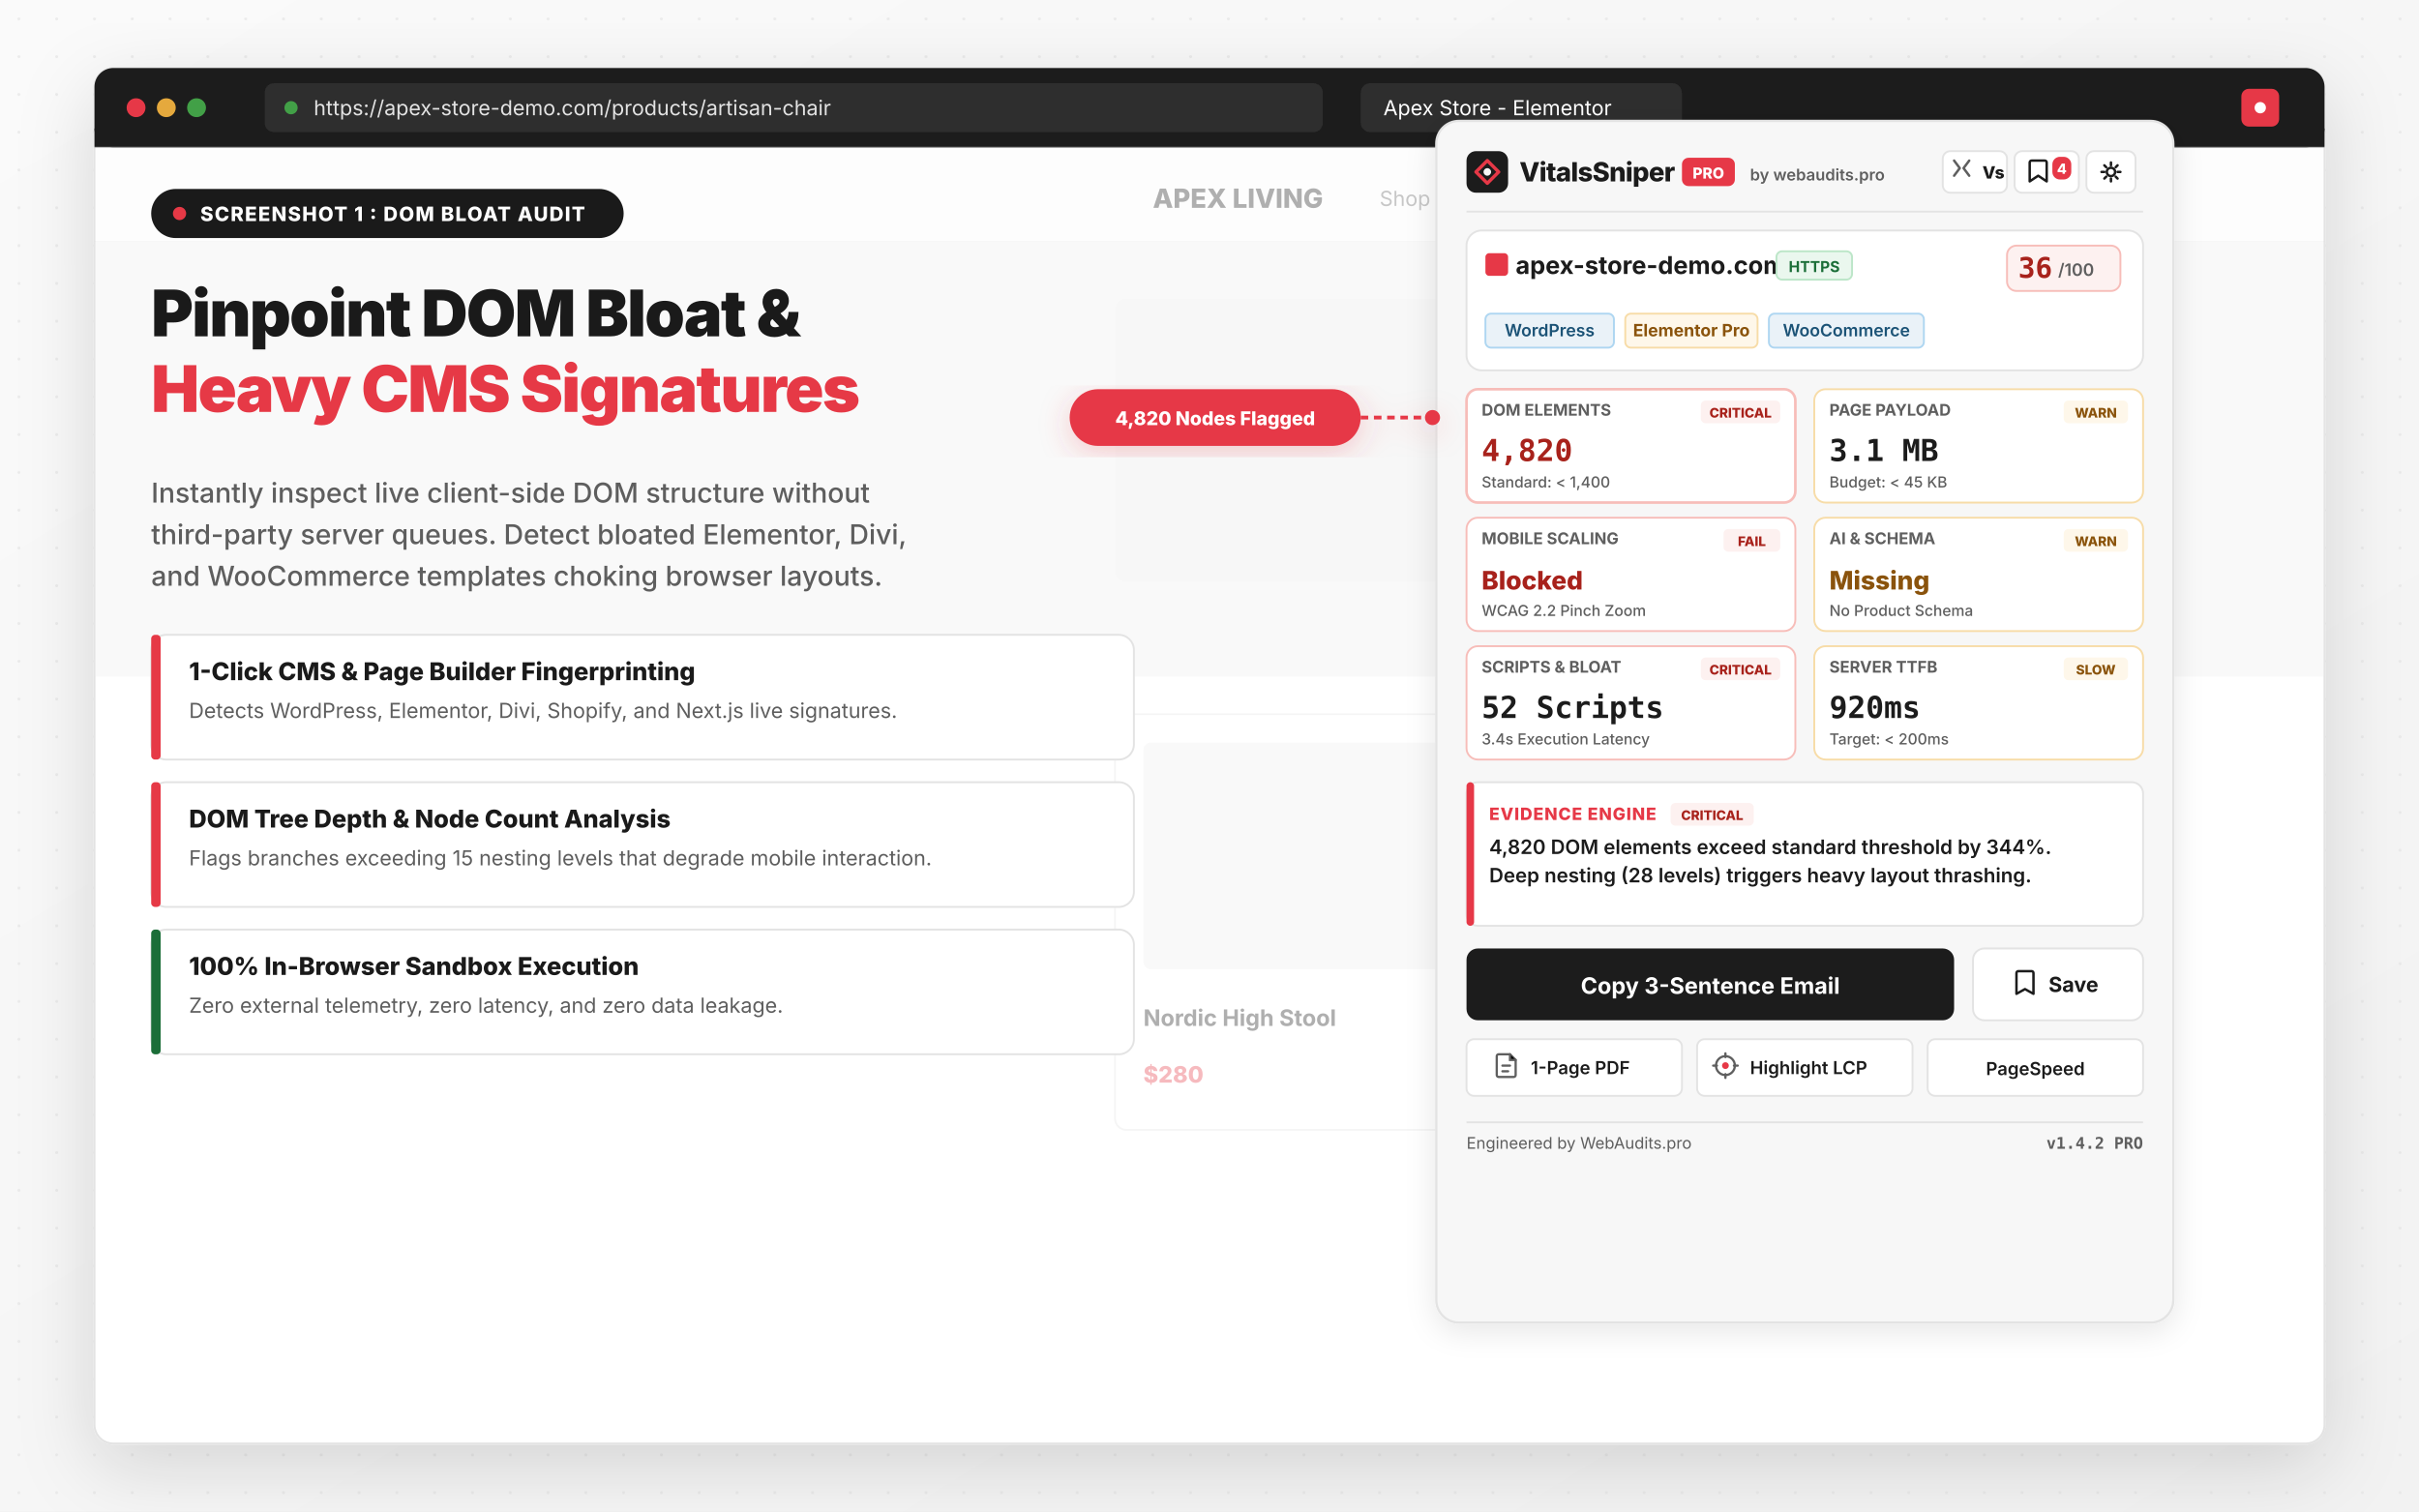
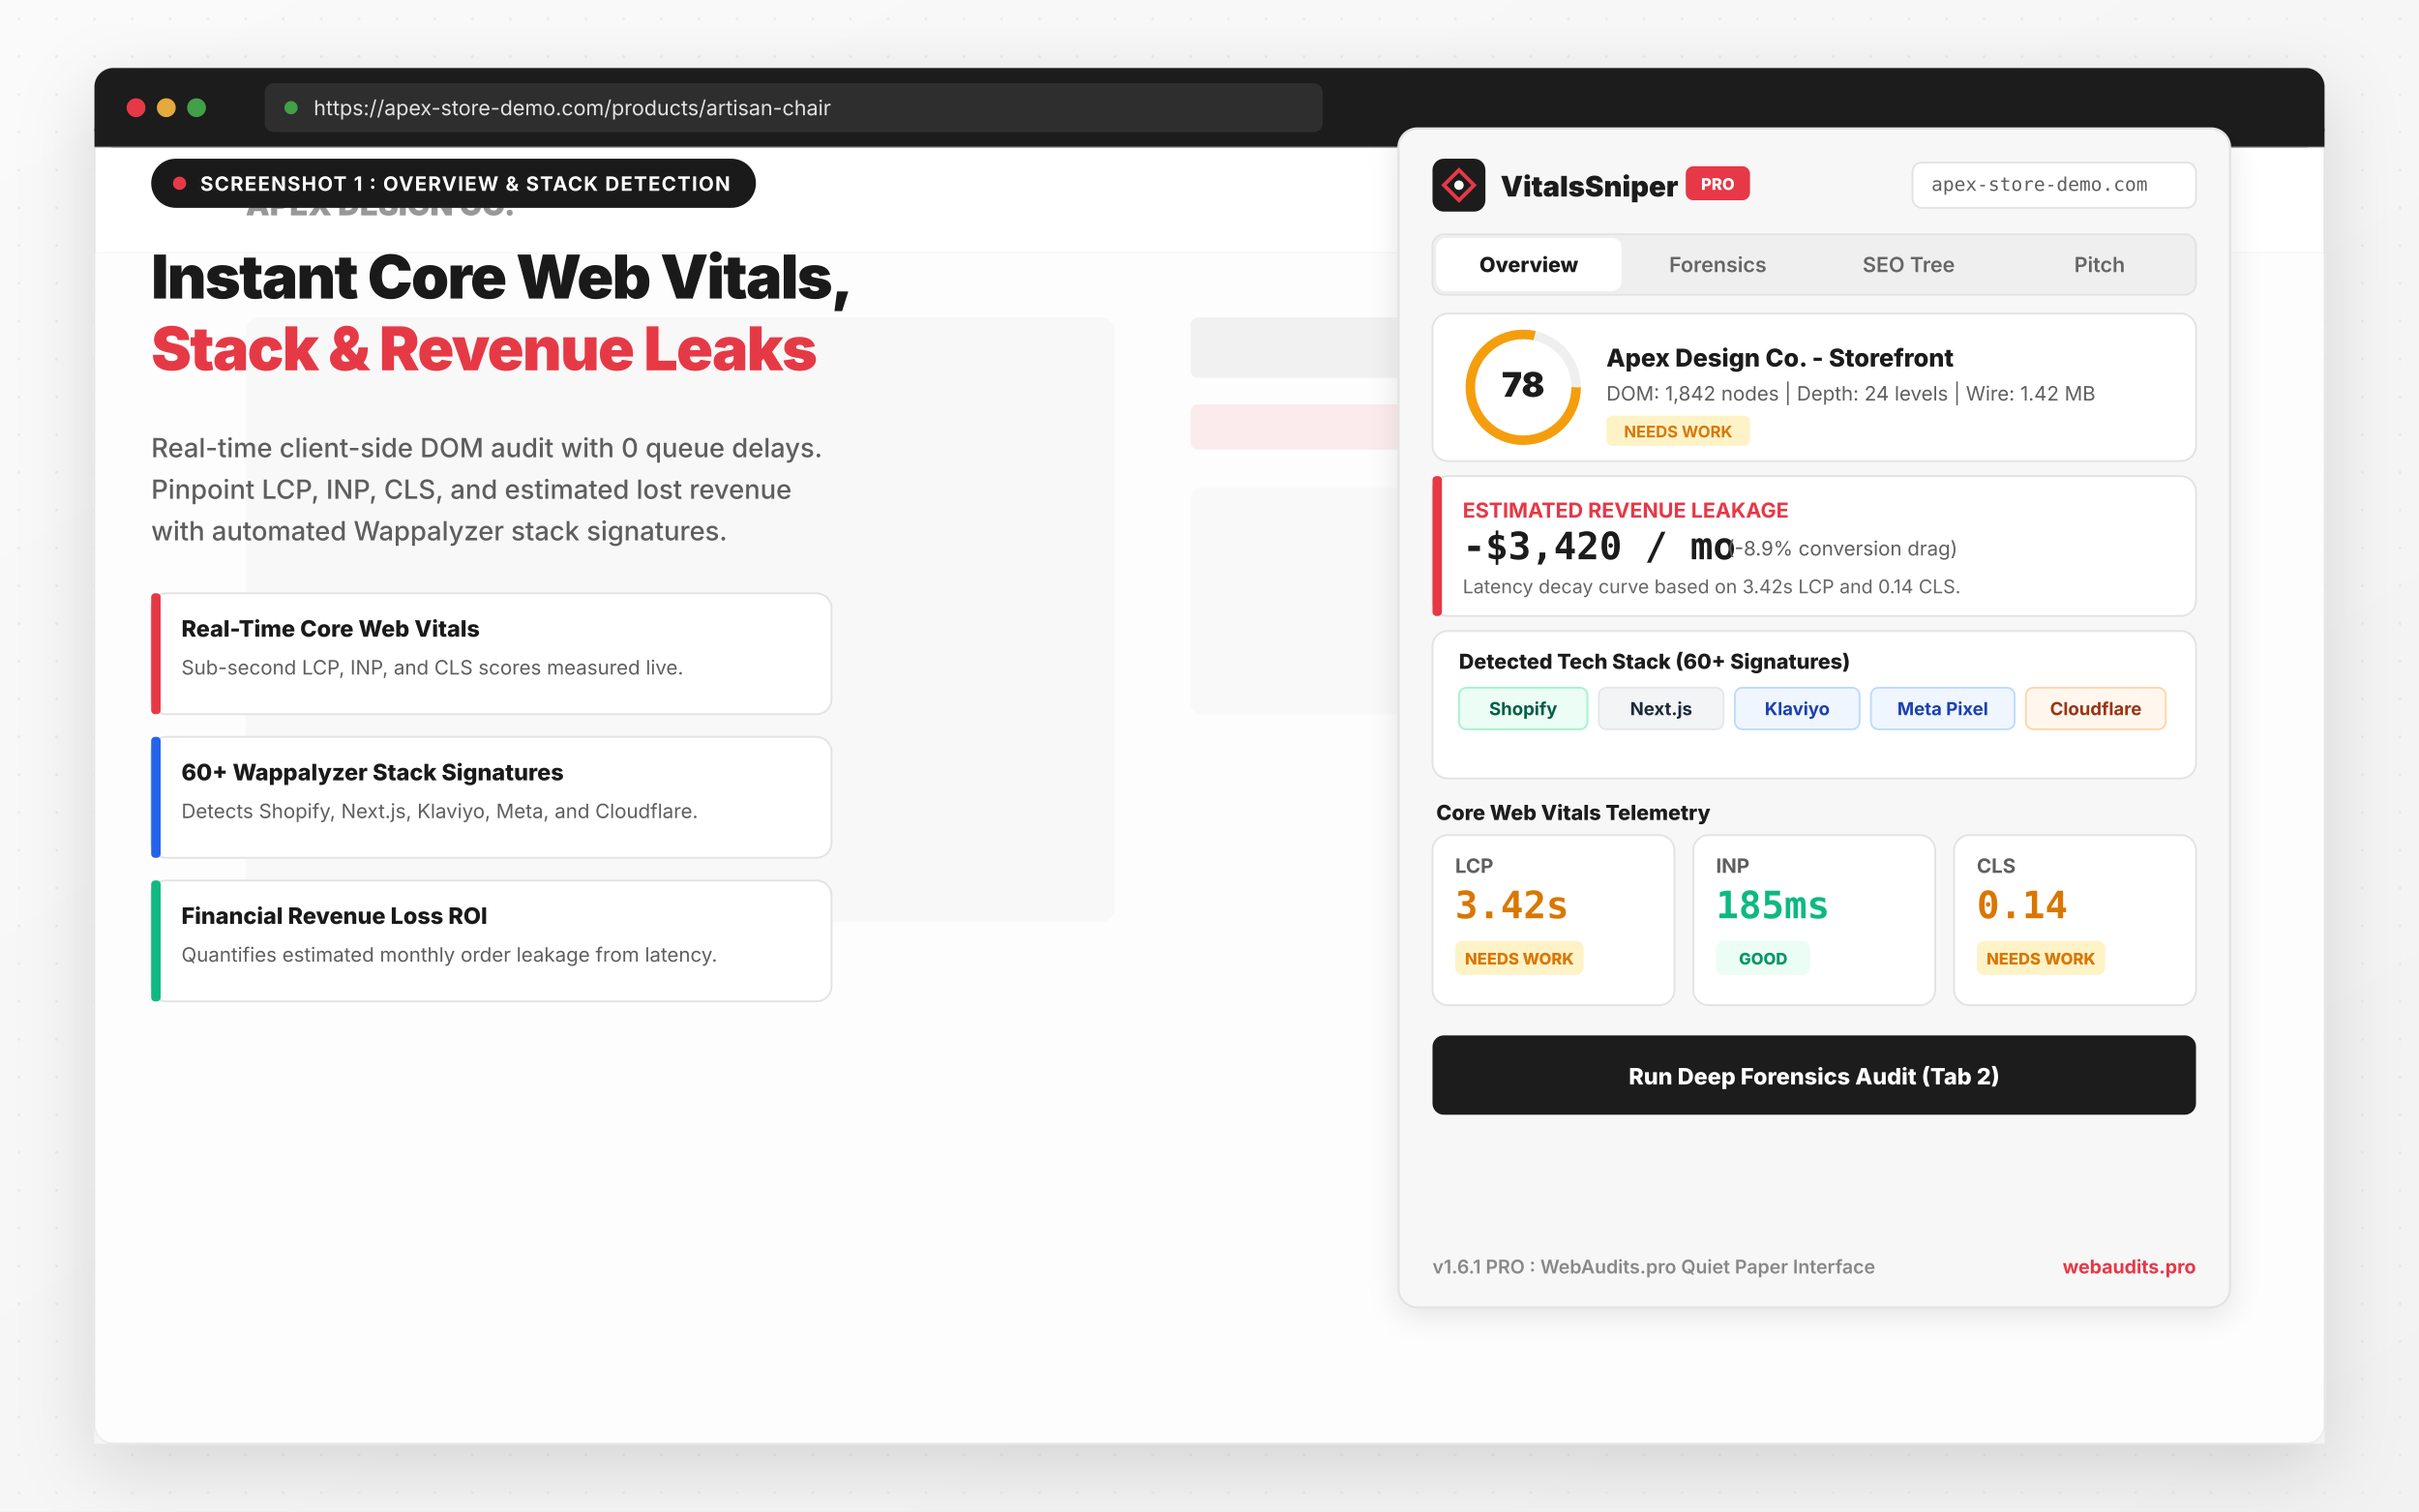
<svg xmlns="http://www.w3.org/2000/svg" viewBox="0 0 1280 800" width="1280" height="800">
  <defs>
    <linearGradient id="bgGrad1" x1="0%" y1="0%" x2="100%" y2="100%">
      <stop offset="0%" stop-color="#fafafa" />
      <stop offset="100%" stop-color="#f2f2f2" />
    </linearGradient>
    <filter id="browserShadow" x="-10%" y="-10%" width="120%" height="125%">
      <feDropShadow dx="0" dy="12" stdDeviation="20" flood-color="#1a1a1a" flood-opacity="0.14" />
    </filter>
    <filter id="popupShadow" x="-20%" y="-20%" width="140%" height="145%">
      <feDropShadow dx="0" dy="20" stdDeviation="30" flood-color="#1a1a1a" flood-opacity="0.22" />
      <feDropShadow dx="0" dy="4" stdDeviation="8" flood-color="#1a1a1a" flood-opacity="0.10" />
-     </filter>
-     <filter id="calloutGlow" x="-20%" y="-20%" width="140%" height="140%">
-       <feDropShadow dx="0" dy="4" stdDeviation="8" flood-color="#e63946" flood-opacity="0.25" />
    </filter>
    <pattern id="dotGrid" width="20" height="20" patternUnits="userSpaceOnUse">
      <circle cx="10" cy="10" r="0.8" fill="#e3e3e3" opacity="0.6" />
    </pattern>
  </defs>
  <style>
    .font-sans { font-family: -apple-system, BlinkMacSystemFont, "Inter", "Segoe UI", Roboto, sans-serif; }
    .font-mono { font-family: ui-monospace, SFMono-Regular, Menlo, Monaco, Consolas, monospace; font-variant-numeric: tabular-nums; }
  </style>
  <rect width="1280" height="800" fill="url(#bgGrad1)" />
  <rect width="1280" height="800" fill="url(#dotGrid)" />
  <g transform="translate(50, 36)" filter="url(#browserShadow)">
    <rect width="1180" height="728" rx="10" fill="#FFFFFF" stroke="#e3e3e3" stroke-width="1" />
    <rect width="1180" height="42" rx="10" fill="#1a1a1a" />
    <rect y="32" width="1180" height="10" fill="#1a1a1a" />
    <circle cx="22" cy="21" r="5" fill="#E63946" />
    <circle cx="38" cy="21" r="5" fill="#E5A93C" />
    <circle cx="54" cy="21" r="5" fill="#43A047" />
    <rect x="90" y="8" width="560" height="26" rx="5" fill="#2d2d2d" />
    <circle cx="104" cy="21" r="3.5" fill="#43A047" />
    <text x="116" y="25" class="font-sans" font-size="11" fill="#e3e3e3">https://apex-store-demo.com/products/artisan-chair</text>
-     <rect x="670" y="8" width="170" height="26" rx="5" fill="#2d2d2d" />
-     <text x="682" y="25" class="font-sans" font-size="11" fill="#ffffff">Apex Store - Elementor</text>
-     <g transform="translate(1136, 11)">
-       <rect width="20" height="20" rx="4" fill="#e63946" />
-       <circle cx="10" cy="10" r="3" fill="#FFFFFF" />
+     <g transform="translate(0, 42)" opacity="0.45">
+       <rect width="1180" height="56" fill="#ffffff" stroke="#e3e3e3" stroke-width="1" />
+       <text x="80" y="36" class="font-sans" font-size="16" font-weight="900" fill="#1a1a1a">APEX DESIGN CO.</text>
+       <text x="760" y="35" class="font-sans" font-size="12" fill="#5e5e5e">Furniture   |   Lighting   |   Studio   |   Cart (2)</text>
+       <rect y="56" width="1180" height="630" fill="#fafafa" />
+       <rect x="80" y="90" width="460" height="320" rx="8" fill="#e3e3e3" opacity="0.5" />
+       <rect x="580" y="90" width="340" height="32" rx="4" fill="#cfcfcf" opacity="0.6" />
+       <rect x="580" y="136" width="180" height="24" rx="4" fill="#e63946" opacity="0.2" />
+       <rect x="580" y="180" width="480" height="120" rx="6" fill="#e3e3e3" opacity="0.4" />
    </g>
-     <g transform="translate(0, 42)" opacity="0.35">
-       <rect width="1180" height="50" fill="#fafafa" stroke="#e3e3e3" stroke-width="0.8" />
-       <text x="560" y="32" class="font-sans" font-size="14" font-weight="800" fill="#1a1a1a">APEX LIVING</text>
-       <text x="680" y="31" class="font-sans" font-size="11" fill="#5e5e5e">Shop Furniture   |   Collections   |   Journal</text>
-       <rect y="50" width="1180" height="230" fill="#efefef" />
-       <rect x="540" y="80" width="180" height="150" rx="6" fill="#e3e3e3" opacity="0.5" />
-       <g transform="translate(540, 300)">
-         <rect width="200" height="220" rx="6" fill="#FFFFFF" stroke="#e3e3e3" stroke-width="1" />
-         <rect x="15" y="15" width="170" height="120" rx="4" fill="#efefef" />
-         <text x="15" y="165" class="font-sans" font-size="12" font-weight="700" fill="#1a1a1a">Nordic High Stool</text>
-         <text x="15" y="195" class="font-sans" font-size="12" font-weight="800" fill="#e63946">$280</text>
+   </g>
+   <g transform="translate(80, 84)">
+     <rect width="320" height="26" rx="13" fill="#1a1a1a" />
+     <circle cx="15" cy="13" r="3.5" fill="#e63946" />
+     <text x="26" y="17" class="font-sans" font-size="10.5" font-weight="700" fill="#ffffff" letter-spacing="0.06em">SCREENSHOT 1 : OVERVIEW &amp; STACK DETECTION</text>
+     <g transform="translate(0, 46)">
+       <text x="0" y="28" class="font-sans" font-size="32" font-weight="900" fill="#1a1a1a" letter-spacing="-0.8">Instant Core Web Vitals,</text>
+       <text x="0" y="66" class="font-sans" font-size="32" font-weight="900" fill="#e63946" letter-spacing="-0.8">Stack &amp; Revenue Leaks</text>
+     </g>
+     <g transform="translate(0, 142)">
+       <text x="0" y="16" class="font-sans" font-size="14" font-weight="500" fill="#5e5e5e">
+         <tspan x="0" dy="0">Real-time client-side DOM audit with 0 queue delays.</tspan>
+         <tspan x="0" dy="22">Pinpoint LCP, INP, CLS, and estimated lost revenue</tspan>
+         <tspan x="0" dy="22">with automated Wappalyzer stack signatures.</tspan>
+       </text>
+     </g>
+     <g transform="translate(0, 230)">
+       <g transform="translate(0, 0)">
+         <rect width="360" height="64" rx="8" fill="#FFFFFF" stroke="#e3e3e3" stroke-width="1" />
+         <rect x="0" y="0" width="5" height="64" rx="2" fill="#e63946" />
+         <text x="16" y="23" class="font-sans" font-size="12" font-weight="800" fill="#1a1a1a">Real-Time Core Web Vitals</text>
+         <text x="16" y="43" class="font-sans" font-size="10.5" fill="#5e5e5e">Sub-second LCP, INP, and CLS scores measured live.</text>
+       </g>
+       <g transform="translate(0, 76)">
+         <rect width="360" height="64" rx="8" fill="#FFFFFF" stroke="#e3e3e3" stroke-width="1" />
+         <rect x="0" y="0" width="5" height="64" rx="2" fill="#2563eb" />
+         <text x="16" y="23" class="font-sans" font-size="12" font-weight="800" fill="#1a1a1a">60+ Wappalyzer Stack Signatures</text>
+         <text x="16" y="43" class="font-sans" font-size="10.5" fill="#5e5e5e">Detects Shopify, Next.js, Klaviyo, Meta, and Cloudflare.</text>
+       </g>
+       <g transform="translate(0, 152)">
+         <rect width="360" height="64" rx="8" fill="#FFFFFF" stroke="#e3e3e3" stroke-width="1" />
+         <rect x="0" y="0" width="5" height="64" rx="2" fill="#10b981" />
+         <text x="16" y="23" class="font-sans" font-size="12" font-weight="800" fill="#1a1a1a">Financial Revenue Loss ROI</text>
+         <text x="16" y="43" class="font-sans" font-size="10.5" fill="#5e5e5e">Quantifies estimated monthly order leakage from latency.</text>
      </g>
    </g>
  </g>
-   <g transform="translate(80, 100)">
-     <rect width="250" height="26" rx="13" fill="#1a1a1a" />
-     <circle cx="15" cy="13" r="3.5" fill="#e63946" />
-     <text x="26" y="17" class="font-sans" font-size="10.5" font-weight="800" fill="#ffffff" letter-spacing="0.06em">SCREENSHOT 1 : DOM BLOAT AUDIT</text>
-     <g transform="translate(0, 48)">
-       <text x="0" y="30" class="font-sans" font-size="34" font-weight="900" fill="#1a1a1a" letter-spacing="-0.8">Pinpoint DOM Bloat &amp;</text>
-       <text x="0" y="70" class="font-sans" font-size="34" font-weight="900" fill="#e63946" letter-spacing="-0.8">Heavy CMS Signatures</text>
+   <g transform="translate(740, 68)" filter="url(#popupShadow)">
+     <rect width="440" height="624" rx="10" fill="#f7f7f7" stroke="#e3e3e3" stroke-width="1.2" />
+     <g transform="translate(18, 16)">
+       <rect x="0" y="0" width="28" height="28" rx="6" fill="#1a1a1a" />
+       <path d="M14 6 L22 14 L14 22 L6 14 Z" fill="none" stroke="#e63946" stroke-width="2" />
+       <circle cx="14" cy="14" r="2.5" fill="#ffffff" />
+       <text x="36" y="20" class="font-sans" font-size="15" font-weight="900" fill="#1a1a1a">VitalsSniper</text>
+       <rect x="134" y="4" width="34" height="18" rx="4" fill="#e63946" />
+       <text x="151" y="16.5" class="font-sans" font-size="8.5" font-weight="800" fill="#ffffff" text-anchor="middle">PRO</text>
+       <rect x="254" y="2" width="150" height="24" rx="5" fill="#ffffff" stroke="#e3e3e3" stroke-width="1" />
+       <text x="264" y="17" class="font-mono" font-size="10" fill="#5e5e5e">apex-store-demo.com</text>
    </g>
-     <g transform="translate(0, 150)">
-       <text x="0" y="16" class="font-sans" font-size="14.5" font-weight="500" fill="#5e5e5e" line-height="1.5">
-         <tspan x="0" dy="0">Instantly inspect live client-side DOM structure without</tspan>
-         <tspan x="0" dy="22">third-party server queues. Detect bloated Elementor, Divi,</tspan>
-         <tspan x="0" dy="22">and WooCommerce templates choking browser layouts.</tspan>
-       </text>
+     <g transform="translate(18, 56)">
+       <rect width="404" height="32" rx="6" fill="#efefef" stroke="#e3e3e3" stroke-width="1" />
+       <rect x="2" y="2" width="98" height="28" rx="5" fill="#ffffff" />
+       <text x="51" y="20" class="font-sans" font-size="11" font-weight="800" fill="#1a1a1a" text-anchor="middle">Overview</text>
+       <text x="151" y="20" class="font-sans" font-size="11" font-weight="600" fill="#666666" text-anchor="middle">Forensics</text>
+       <text x="252" y="20" class="font-sans" font-size="11" font-weight="600" fill="#666666" text-anchor="middle">SEO Tree</text>
+       <text x="353" y="20" class="font-sans" font-size="11" font-weight="600" fill="#666666" text-anchor="middle">Pitch</text>
    </g>
-     <g transform="translate(0, 236)">
-       <g transform="translate(0, 0)">
-         <rect width="520" height="66" rx="8" fill="#FFFFFF" stroke="#e3e3e3" stroke-width="1" />
-         <rect x="0" y="0" width="5" height="66" rx="2" fill="#e63946" />
-         <text x="20" y="24" class="font-sans" font-size="13" font-weight="800" fill="#1a1a1a">1-Click CMS &amp; Page Builder Fingerprinting</text>
-         <text x="20" y="44" class="font-sans" font-size="11" fill="#5e5e5e">Detects WordPress, Elementor, Divi, Shopify, and Next.js live signatures.</text>
-       </g>
-       <g transform="translate(0, 78)">
-         <rect width="520" height="66" rx="8" fill="#FFFFFF" stroke="#e3e3e3" stroke-width="1" />
-         <rect x="0" y="0" width="5" height="66" rx="2" fill="#E63946" />
-         <text x="20" y="24" class="font-sans" font-size="13" font-weight="800" fill="#1a1a1a">DOM Tree Depth &amp; Node Count Analysis</text>
-         <text x="20" y="44" class="font-sans" font-size="11" fill="#5e5e5e">Flags branches exceeding 15 nesting levels that degrade mobile interaction.</text>
-       </g>
-       <g transform="translate(0, 156)">
-         <rect width="520" height="66" rx="8" fill="#FFFFFF" stroke="#e3e3e3" stroke-width="1" />
-         <rect x="0" y="0" width="5" height="66" rx="2" fill="#1B6E38" />
-         <text x="20" y="24" class="font-sans" font-size="13" font-weight="800" fill="#1a1a1a">100% In-Browser Sandbox Execution</text>
-         <text x="20" y="44" class="font-sans" font-size="11" fill="#5e5e5e">Zero external telemetry, zero latency, and zero data leakage.</text>
+     <g transform="translate(18, 98)">
+       <rect width="404" height="78" rx="8" fill="#ffffff" stroke="#e3e3e3" stroke-width="1" />
+       <circle cx="48" cy="39" r="28" fill="none" stroke="#efefef" stroke-width="5" />
+       <circle cx="48" cy="39" r="28" fill="none" stroke="#f59e0b" stroke-width="5" stroke-dasharray="176" stroke-dashoffset="38" />
+       <text x="48" y="44" class="font-sans" font-size="18" font-weight="900" fill="#1a1a1a" text-anchor="middle">78</text>
+       <text x="92" y="28" class="font-sans" font-size="13" font-weight="800" fill="#1a1a1a">Apex Design Co. - Storefront</text>
+       <text x="92" y="46" class="font-sans" font-size="10.5" fill="#5e5e5e">DOM: 1,842 nodes | Depth: 24 levels | Wire: 1.42 MB</text>
+       <rect x="92" y="54" width="76" height="16" rx="3" fill="#fef3c7" />
+       <text x="130" y="65.5" class="font-sans" font-size="8.5" font-weight="700" fill="#d97706" text-anchor="middle">NEEDS WORK</text>
+     </g>
+     <g transform="translate(18, 184)">
+       <rect width="404" height="74" rx="8" fill="#ffffff" stroke="#e3e3e3" stroke-width="1" />
+       <rect x="0" y="0" width="5" height="74" rx="2" fill="#e63946" />
+       <text x="16" y="22" class="font-sans" font-size="11" font-weight="700" fill="#e63946">ESTIMATED REVENUE LEAKAGE</text>
+       <text x="16" y="44" class="font-mono" font-size="20" font-weight="900" fill="#1a1a1a">-$3,420 / mo</text>
+       <text x="156" y="42" class="font-sans" font-size="10.5" fill="#5e5e5e">(-8.9% conversion drag)</text>
+       <text x="16" y="62" class="font-sans" font-size="10" fill="#666666">Latency decay curve based on 3.42s LCP and 0.14 CLS.</text>
+     </g>
+     <g transform="translate(18, 266)">
+       <rect width="404" height="78" rx="8" fill="#ffffff" stroke="#e3e3e3" stroke-width="1" />
+       <text x="14" y="20" class="font-sans" font-size="11" font-weight="800" fill="#1a1a1a">Detected Tech Stack (60+ Signatures)</text>
+       <g transform="translate(14, 30)">
+         <rect x="0" y="0" width="68" height="22" rx="4" fill="#ecfdf5" stroke="#a7f3d0" stroke-width="1" />
+         <text x="34" y="14.5" class="font-sans" font-size="9.5" font-weight="700" fill="#065f46" text-anchor="middle">Shopify</text>
+         <rect x="74" y="0" width="66" height="22" rx="4" fill="#f3f4f6" stroke="#e5e7eb" stroke-width="1" />
+         <text x="107" y="14.5" class="font-sans" font-size="9.5" font-weight="700" fill="#1f2937" text-anchor="middle">Next.js</text>
+         <rect x="146" y="0" width="66" height="22" rx="4" fill="#eff6ff" stroke="#bfdbfe" stroke-width="1" />
+         <text x="179" y="14.5" class="font-sans" font-size="9.5" font-weight="700" fill="#1e40af" text-anchor="middle">Klaviyo</text>
+         <rect x="218" y="0" width="76" height="22" rx="4" fill="#eff6ff" stroke="#bfdbfe" stroke-width="1" />
+         <text x="256" y="14.5" class="font-sans" font-size="9.5" font-weight="700" fill="#1e40af" text-anchor="middle">Meta Pixel</text>
+         <rect x="300" y="0" width="74" height="22" rx="4" fill="#fff7ed" stroke="#fed7aa" stroke-width="1" />
+         <text x="337" y="14.5" class="font-sans" font-size="9.5" font-weight="700" fill="#9a3412" text-anchor="middle">Cloudflare</text>
      </g>
    </g>
-   </g>
-   <g transform="translate(760, 64)" filter="url(#popupShadow)">
-     <rect width="390" height="636" rx="12" fill="#f7f7f7" stroke="#e3e3e3" stroke-width="1.2" />
-     <g transform="translate(16, 16)">
-       <g transform="translate(0, 0)">
-         <rect x="0" y="0" width="22" height="22" rx="5" fill="#1a1a1a" />
-         <path d="M11 5 L17 11 L11 17 L5 11 Z" fill="none" stroke="#e63946" stroke-width="1.8" stroke-linejoin="round" />
-         <circle cx="11" cy="11" r="2" fill="#f7f7f7" />
-         <text x="28" y="16" class="font-sans" font-size="14" font-weight="800" fill="#1a1a1a" letter-spacing="-0.3">VitalsSniper</text>
-         <rect x="114" y="3.5" width="28" height="15" rx="3.5" fill="#e63946" />
-         <text x="128" y="14.5" class="font-sans" font-size="8" font-weight="800" fill="#FFFFFF" text-anchor="middle">PRO</text>
-         <text x="150" y="15.5" class="font-sans" font-size="8.5" font-weight="600" fill="#5e5e5e">by webaudits.pro</text>
-         <g transform="translate(252, 0)">
-           <rect x="0" y="0" width="34" height="22" rx="4" fill="#FFFFFF" stroke="#e3e3e3" stroke-width="1" />
-           <path d="M6 13L9 9L6 5M14 5L11 9L14 13" fill="none" stroke="#5e5e5e" stroke-width="1.3" stroke-linecap="round" stroke-linejoin="round" />
-           <text x="21" y="14.5" class="font-sans" font-size="9" font-weight="800" fill="#1a1a1a">Vs</text>
-           <rect x="38" y="0" width="34" height="22" rx="4" fill="#FFFFFF" stroke="#e3e3e3" stroke-width="1" />
-           <path d="M47 5h7a1 1 0 0 1 1 1v10l-4.5-3L46 16V6a1 1 0 0 1 1-1z" fill="none" stroke="#1a1a1a" stroke-width="1.3" stroke-linejoin="round" />
-           <rect x="58" y="3" width="10" height="12" rx="4" fill="#e63946" />
-           <text x="63" y="12" class="font-sans" font-size="7.5" font-weight="800" fill="#FFFFFF" text-anchor="middle">4</text>
-           <rect x="76" y="0" width="26" height="22" rx="4" fill="#FFFFFF" stroke="#e3e3e3" stroke-width="1" />
-           <circle cx="89" cy="11" r="2.2" fill="none" stroke="#1a1a1a" stroke-width="1.3" />
-           <path d="M89 6v1.5M89 14.5v1.5M84 11h1.5M92.5 11h1.5M85.5 7.5l1 1M91.5 13.5l1 1M85.5 14.5l1-1M91.5 8.5l1-1" stroke="#1a1a1a" stroke-width="1.3" stroke-linecap="round" />
+     <g transform="translate(18, 352)">
+       <text x="2" y="14" class="font-sans" font-size="11" font-weight="800" fill="#1a1a1a">Core Web Vitals Telemetry</text>
+       <g transform="translate(0, 22)">
+         <g transform="translate(0, 0)">
+           <rect width="128" height="90" rx="8" fill="#ffffff" stroke="#e3e3e3" stroke-width="1" />
+           <text x="12" y="20" class="font-sans" font-size="10.5" font-weight="700" fill="#5e5e5e">LCP</text>
+           <text x="12" y="44" class="font-mono" font-size="20" font-weight="900" fill="#d97706">3.42s</text>
+           <rect x="12" y="56" width="68" height="18" rx="4" fill="#fef3c7" />
+           <text x="46" y="68.5" class="font-sans" font-size="8.5" font-weight="800" fill="#d97706" text-anchor="middle">NEEDS WORK</text>
+         </g>
+         <g transform="translate(138, 0)">
+           <rect width="128" height="90" rx="8" fill="#ffffff" stroke="#e3e3e3" stroke-width="1" />
+           <text x="12" y="20" class="font-sans" font-size="10.5" font-weight="700" fill="#5e5e5e">INP</text>
+           <text x="12" y="44" class="font-mono" font-size="20" font-weight="900" fill="#10b981">185ms</text>
+           <rect x="12" y="56" width="50" height="18" rx="4" fill="#ecfdf5" />
+           <text x="37" y="68.5" class="font-sans" font-size="8.5" font-weight="800" fill="#059669" text-anchor="middle">GOOD</text>
+         </g>
+         <g transform="translate(276, 0)">
+           <rect width="128" height="90" rx="8" fill="#ffffff" stroke="#e3e3e3" stroke-width="1" />
+           <text x="12" y="20" class="font-sans" font-size="10.5" font-weight="700" fill="#5e5e5e">CLS</text>
+           <text x="12" y="44" class="font-mono" font-size="20" font-weight="900" fill="#d97706">0.14</text>
+           <rect x="12" y="56" width="68" height="18" rx="4" fill="#fef3c7" />
+           <text x="46" y="68.5" class="font-sans" font-size="8.5" font-weight="800" fill="#d97706" text-anchor="middle">NEEDS WORK</text>
        </g>
      </g>
-       <line x1="0" y1="32" x2="358" y2="32" stroke="#e3e3e3" stroke-width="1" />
-       <g transform="translate(0, 42)">
-         <rect width="358" height="74" rx="8" fill="#FFFFFF" stroke="#e3e3e3" stroke-width="1" />
-         <g transform="translate(10, 10)">
-           <rect x="0" y="2" width="12" height="12" rx="2" fill="#E63946" />
-           <text x="16" y="13" class="font-sans" font-size="13" font-weight="700" fill="#1a1a1a">apex-store-demo.com</text>
-           <rect x="154" y="1" width="40" height="15" rx="3" fill="#EAF7EE" stroke="#BCE6C8" stroke-width="1" />
-           <text x="174" y="12" class="font-sans" font-size="8" font-weight="700" fill="#1B6E38" text-anchor="middle">HTTPS</text>
-           <g transform="translate(276, -2)">
-             <rect width="60" height="24" rx="5" fill="#FDF1F0" stroke="#F7BDB9" stroke-width="1" />
-             <text x="24" y="17" class="font-mono" font-size="15" font-weight="800" fill="#A8231B" text-anchor="end">36</text>
-             <text x="27" y="16" class="font-sans" font-size="9" font-weight="600" fill="#5e5e5e">/100</text>
-           </g>
-         </g>
-         <g transform="translate(10, 44)">
-           <rect x="0" y="0" width="68" height="18" rx="3" fill="#EAF2F8" stroke="#AED6F1" stroke-width="1" />
-           <text x="34" y="12" class="font-sans" font-size="9" font-weight="600" fill="#1A5276" text-anchor="middle">WordPress</text>
-           <rect x="74" y="0" width="70" height="18" rx="3" fill="#FEF7EA" stroke="#F7DCA8" stroke-width="1" />
-           <text x="109" y="12" class="font-sans" font-size="9" font-weight="700" fill="#8A5308" text-anchor="middle">Elementor Pro</text>
-           <rect x="150" y="0" width="82" height="18" rx="3" fill="#EAF2F8" stroke="#AED6F1" stroke-width="1" />
-           <text x="191" y="12" class="font-sans" font-size="9" font-weight="600" fill="#1A5276" text-anchor="middle">WooCommerce</text>
-         </g>
-       </g>
-       <g transform="translate(0, 126)">
-         <g transform="translate(0, 0)">
-           <rect width="174" height="60" rx="6" fill="#FFFFFF" stroke="#F7BDB9" stroke-width="1.4" />
-           <text x="8" y="14" class="font-sans" font-size="8.5" font-weight="700" fill="#5e5e5e">DOM ELEMENTS</text>
-           <rect x="124" y="6" width="42" height="12" rx="2.5" fill="#FDF1F0" />
-           <text x="145" y="15" class="font-sans" font-size="7" font-weight="800" fill="#A8231B" text-anchor="middle">CRITICAL</text>
-           <text x="8" y="38" class="font-mono" font-size="16" font-weight="800" fill="#A8231B">4,820</text>
-           <text x="8" y="52" class="font-sans" font-size="8" font-weight="500" fill="#5e5e5e">Standard: &lt; 1,400</text>
-         </g>
-         <g transform="translate(184, 0)">
-           <rect width="174" height="60" rx="6" fill="#FFFFFF" stroke="#F7DCA8" stroke-width="1" />
-           <text x="8" y="14" class="font-sans" font-size="8.5" font-weight="700" fill="#5e5e5e">PAGE PAYLOAD</text>
-           <rect x="132" y="6" width="34" height="12" rx="2.5" fill="#FEF7EA" />
-           <text x="149" y="15" class="font-sans" font-size="7" font-weight="800" fill="#8A5308" text-anchor="middle">WARN</text>
-           <text x="8" y="38" class="font-mono" font-size="16" font-weight="800" fill="#1a1a1a">3.1 MB</text>
-           <text x="8" y="52" class="font-sans" font-size="8" font-weight="500" fill="#5e5e5e">Budget: &lt; 45 KB</text>
-         </g>
-         <g transform="translate(0, 68)">
-           <rect width="174" height="60" rx="6" fill="#FFFFFF" stroke="#F7BDB9" stroke-width="1" />
-           <text x="8" y="14" class="font-sans" font-size="8.5" font-weight="700" fill="#5e5e5e">MOBILE SCALING</text>
-           <rect x="136" y="6" width="30" height="12" rx="2.5" fill="#FDF1F0" />
-           <text x="151" y="15" class="font-sans" font-size="7" font-weight="800" fill="#A8231B" text-anchor="middle">FAIL</text>
-           <text x="8" y="38" class="font-sans" font-size="13.5" font-weight="800" fill="#A8231B">Blocked</text>
-           <text x="8" y="52" class="font-sans" font-size="8" font-weight="500" fill="#5e5e5e">WCAG 2.2 Pinch Zoom</text>
-         </g>
-         <g transform="translate(184, 68)">
-           <rect width="174" height="60" rx="6" fill="#FFFFFF" stroke="#F7DCA8" stroke-width="1" />
-           <text x="8" y="14" class="font-sans" font-size="8.5" font-weight="700" fill="#5e5e5e">AI &amp; SCHEMA</text>
-           <rect x="132" y="6" width="34" height="12" rx="2.5" fill="#FEF7EA" />
-           <text x="149" y="15" class="font-sans" font-size="7" font-weight="800" fill="#8A5308" text-anchor="middle">WARN</text>
-           <text x="8" y="38" class="font-sans" font-size="13.5" font-weight="800" fill="#8A5308">Missing</text>
-           <text x="8" y="52" class="font-sans" font-size="8" font-weight="500" fill="#5e5e5e">No Product Schema</text>
-         </g>
-         <g transform="translate(0, 136)">
-           <rect width="174" height="60" rx="6" fill="#FFFFFF" stroke="#F7BDB9" stroke-width="1" />
-           <text x="8" y="14" class="font-sans" font-size="8.5" font-weight="700" fill="#5e5e5e">SCRIPTS &amp; BLOAT</text>
-           <rect x="124" y="6" width="42" height="12" rx="2.5" fill="#FDF1F0" />
-           <text x="145" y="15" class="font-sans" font-size="7" font-weight="800" fill="#A8231B" text-anchor="middle">CRITICAL</text>
-           <text x="8" y="38" class="font-mono" font-size="16" font-weight="800" fill="#1a1a1a">52 Scripts</text>
-           <text x="8" y="52" class="font-sans" font-size="8" font-weight="500" fill="#5e5e5e">3.4s Execution Latency</text>
-         </g>
-         <g transform="translate(184, 136)">
-           <rect width="174" height="60" rx="6" fill="#FFFFFF" stroke="#F7DCA8" stroke-width="1" />
-           <text x="8" y="14" class="font-sans" font-size="8.5" font-weight="700" fill="#5e5e5e">SERVER TTFB</text>
-           <rect x="132" y="6" width="34" height="12" rx="2.5" fill="#FEF7EA" />
-           <text x="149" y="15" class="font-sans" font-size="7" font-weight="800" fill="#8A5308" text-anchor="middle">SLOW</text>
-           <text x="8" y="38" class="font-mono" font-size="16" font-weight="800" fill="#1a1a1a">920ms</text>
-           <text x="8" y="52" class="font-sans" font-size="8" font-weight="500" fill="#5e5e5e">Target: &lt; 200ms</text>
-         </g>
-       </g>
-       <g transform="translate(0, 334)">
-         <rect width="358" height="76" rx="6" fill="#FFFFFF" stroke="#e3e3e3" stroke-width="1" />
-         <rect x="0" y="0" width="4" height="76" rx="2" fill="#E63946" />
-         <g transform="translate(12, 10)">
-           <text x="0" y="10" class="font-sans" font-size="9" font-weight="800" fill="#e63946" letter-spacing="0.05em">EVIDENCE ENGINE</text>
-           <rect x="96" y="1" width="44" height="12" rx="2.5" fill="#FDF1F0" />
-           <text x="118" y="10" class="font-sans" font-size="7" font-weight="800" fill="#A8231B" text-anchor="middle">CRITICAL</text>
-           <text x="0" y="28" class="font-sans" font-size="10.5" font-weight="600" fill="#1a1a1a" line-height="1.4">
-             <tspan x="0" dy="0">4,820 DOM elements exceed standard threshold by 344%.</tspan>
-             <tspan x="0" dy="15">Deep nesting (28 levels) triggers heavy layout thrashing.</tspan>
-           </text>
-         </g>
-       </g>
-       <g transform="translate(0, 422)">
-         <rect width="258" height="38" rx="6" fill="#1a1a1a" />
-         <text x="129" y="24" class="font-sans" font-size="12" font-weight="700" fill="#ffffff" text-anchor="middle">Copy 3-Sentence Email</text>
-         <rect x="268" y="0" width="90" height="38" rx="6" fill="#FFFFFF" stroke="#e3e3e3" stroke-width="1" />
-         <g transform="translate(290, 11)">
-           <path d="M2 1h7a1 1 0 0 1 1 1v11l-4.5-2.5L1 13V2a1 1 0 0 1 1-1z" fill="none" stroke="#1a1a1a" stroke-width="1.3" stroke-linejoin="round" />
-           <text x="18" y="12" class="font-sans" font-size="11" font-weight="700" fill="#1a1a1a">Save</text>
-         </g>
-       </g>
-       <g transform="translate(0, 470)">
-         <rect width="114" height="30" rx="4" fill="#FFFFFF" stroke="#e3e3e3" stroke-width="1" />
-         <g transform="translate(16, 7)">
-           <path d="M1 1h6l3 3v8a1 1 0 0 1-1 1H1a1 1 0 0 1-1-1V2a1 1 0 0 1 1-1z" fill="none" stroke="#5e5e5e" stroke-width="1.2" stroke-linejoin="round" />
-           <path d="M7 1v3h3M3 7h4M3 10h3" stroke="#5e5e5e" stroke-width="1.2" stroke-linecap="round" />
-           <text x="18" y="11.5" class="font-sans" font-size="9.5" font-weight="600" fill="#1a1a1a">1-Page PDF</text>
-         </g>
-         <rect x="122" y="0" width="114" height="30" rx="4" fill="#FFFFFF" stroke="#e3e3e3" stroke-width="1" />
-         <g transform="translate(130, 7)">
-           <circle cx="7" cy="7" r="5" fill="none" stroke="#5e5e5e" stroke-width="1.2" />
-           <circle cx="7" cy="7" r="1.8" fill="#e63946" />
-           <path d="M7 0.5v2M7 11.5v2M0.5 7h2M11.5 7h2" stroke="#5e5e5e" stroke-width="1.2" stroke-linecap="round" />
-           <text x="20" y="11.5" class="font-sans" font-size="9.5" font-weight="600" fill="#1a1a1a">Highlight LCP</text>
-         </g>
-         <rect x="244" y="0" width="114" height="30" rx="4" fill="#FFFFFF" stroke="#e3e3e3" stroke-width="1" />
-         <text x="301" y="19" class="font-sans" font-size="9.5" font-weight="600" fill="#1a1a1a" text-anchor="middle">PageSpeed</text>
-       </g>
-       <g transform="translate(0, 514)">
-         <line x1="0" y1="0" x2="358" y2="0" stroke="#e3e3e3" stroke-width="1" />
-         <text x="0" y="14" class="font-sans" font-size="8.5" fill="#5e5e5e">Engineered by WebAudits.pro</text>
-         <text x="358" y="14" class="font-mono" font-size="8.5" font-weight="600" fill="#5e5e5e" text-anchor="end">v1.4.2 PRO</text>
-       </g>
+     </g>
+     <g transform="translate(18, 480)">
+       <rect width="404" height="42" rx="6" fill="#1a1a1a" />
+       <text x="202" y="26" class="font-sans" font-size="12" font-weight="800" fill="#ffffff" text-anchor="middle">Run Deep Forensics Audit (Tab 2)</text>
+     </g>
+     <g transform="translate(18, 592)">
+       <text x="0" y="14" class="font-sans" font-size="10" font-weight="600" fill="#888888">v1.6.1 PRO : WebAudits.pro Quiet Paper Interface</text>
+       <text x="404" y="14" class="font-sans" font-size="10" font-weight="700" fill="#e63946" text-anchor="end">webaudits.pro</text>
    </g>
  </g>
-   <g transform="translate(566, 206)" filter="url(#calloutGlow)">
-     <rect x="0" y="0" width="154" height="30" rx="15" fill="#e63946" />
-     <text x="77" y="19" class="font-sans" font-size="10" font-weight="800" fill="#FFFFFF" text-anchor="middle">4,820 Nodes Flagged</text>
-     <path d="M 154 15 L 190 15" stroke="#e63946" stroke-width="2" stroke-dasharray="4 3" />
-     <circle cx="192" cy="15" r="4" fill="#e63946" />
-   </g>
</svg>
